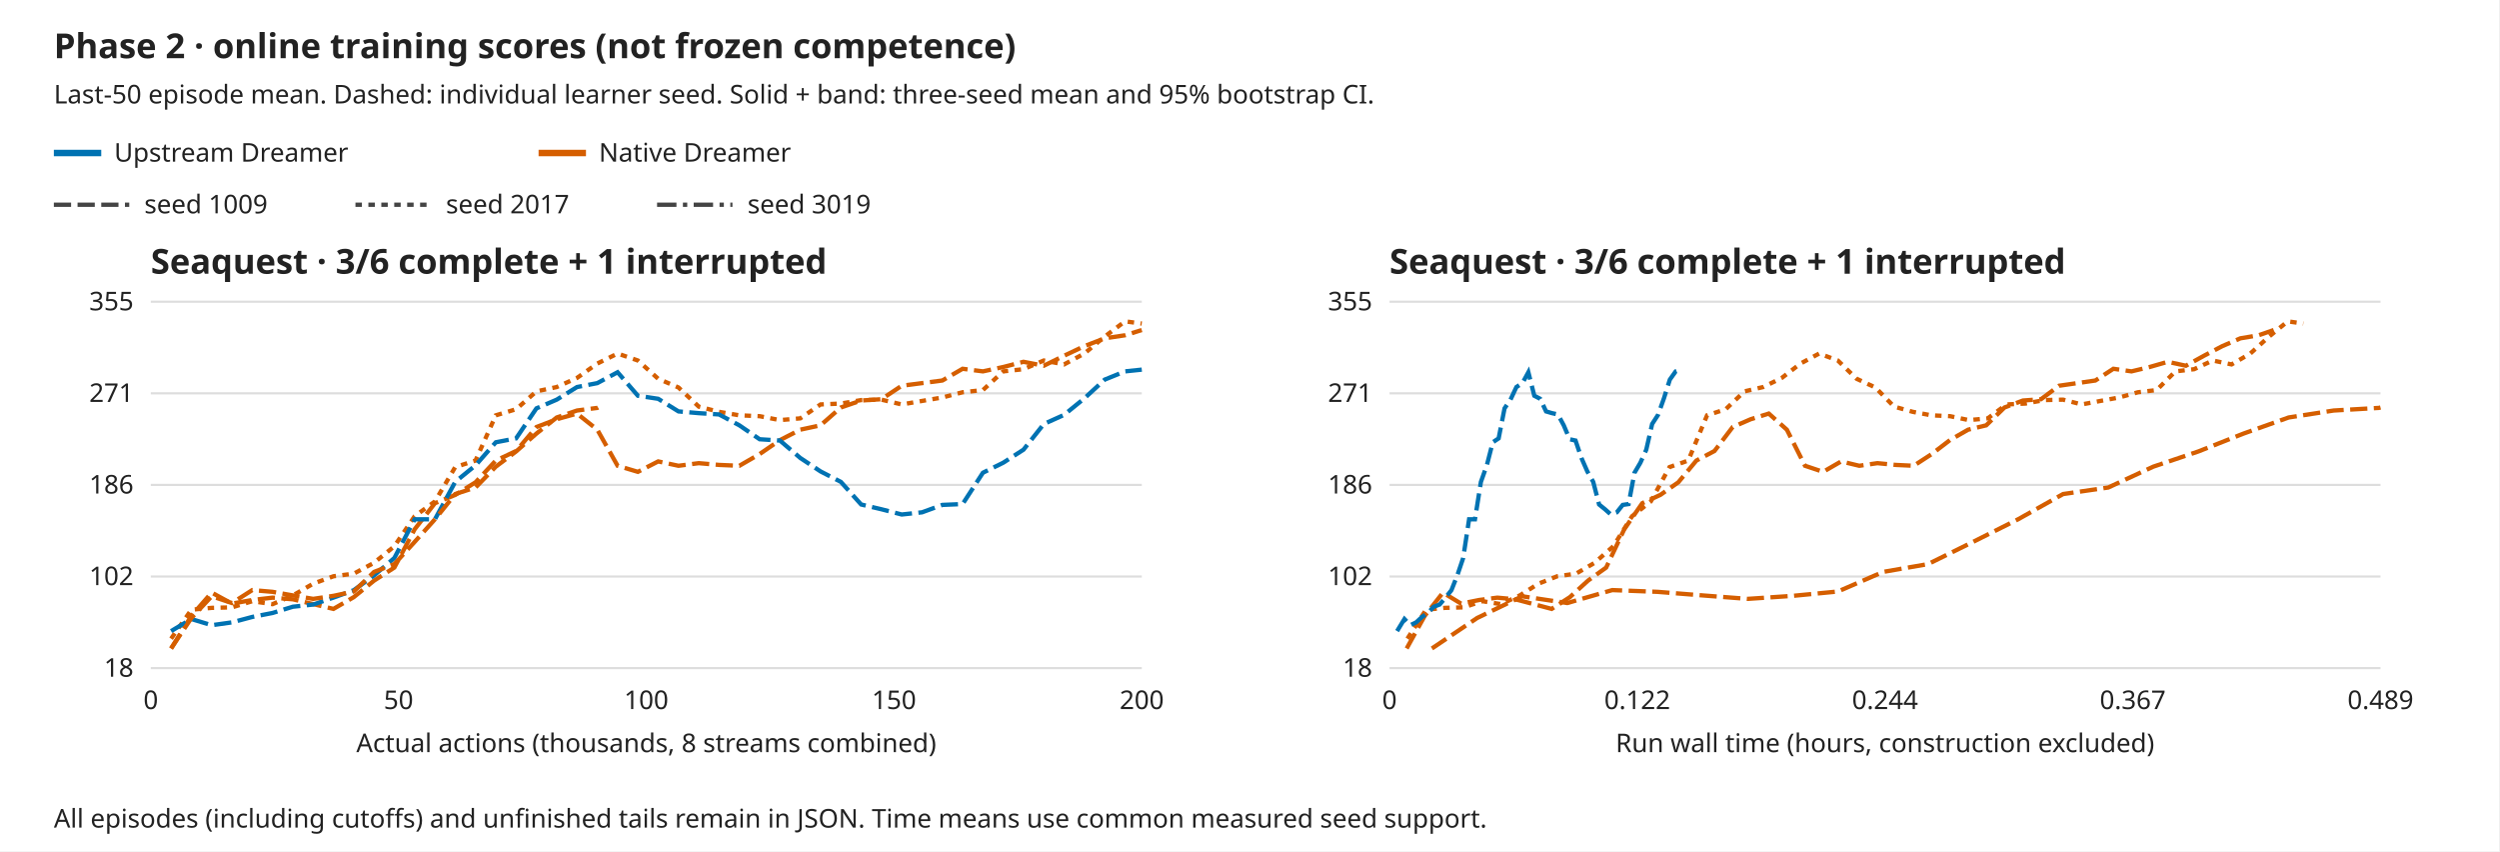
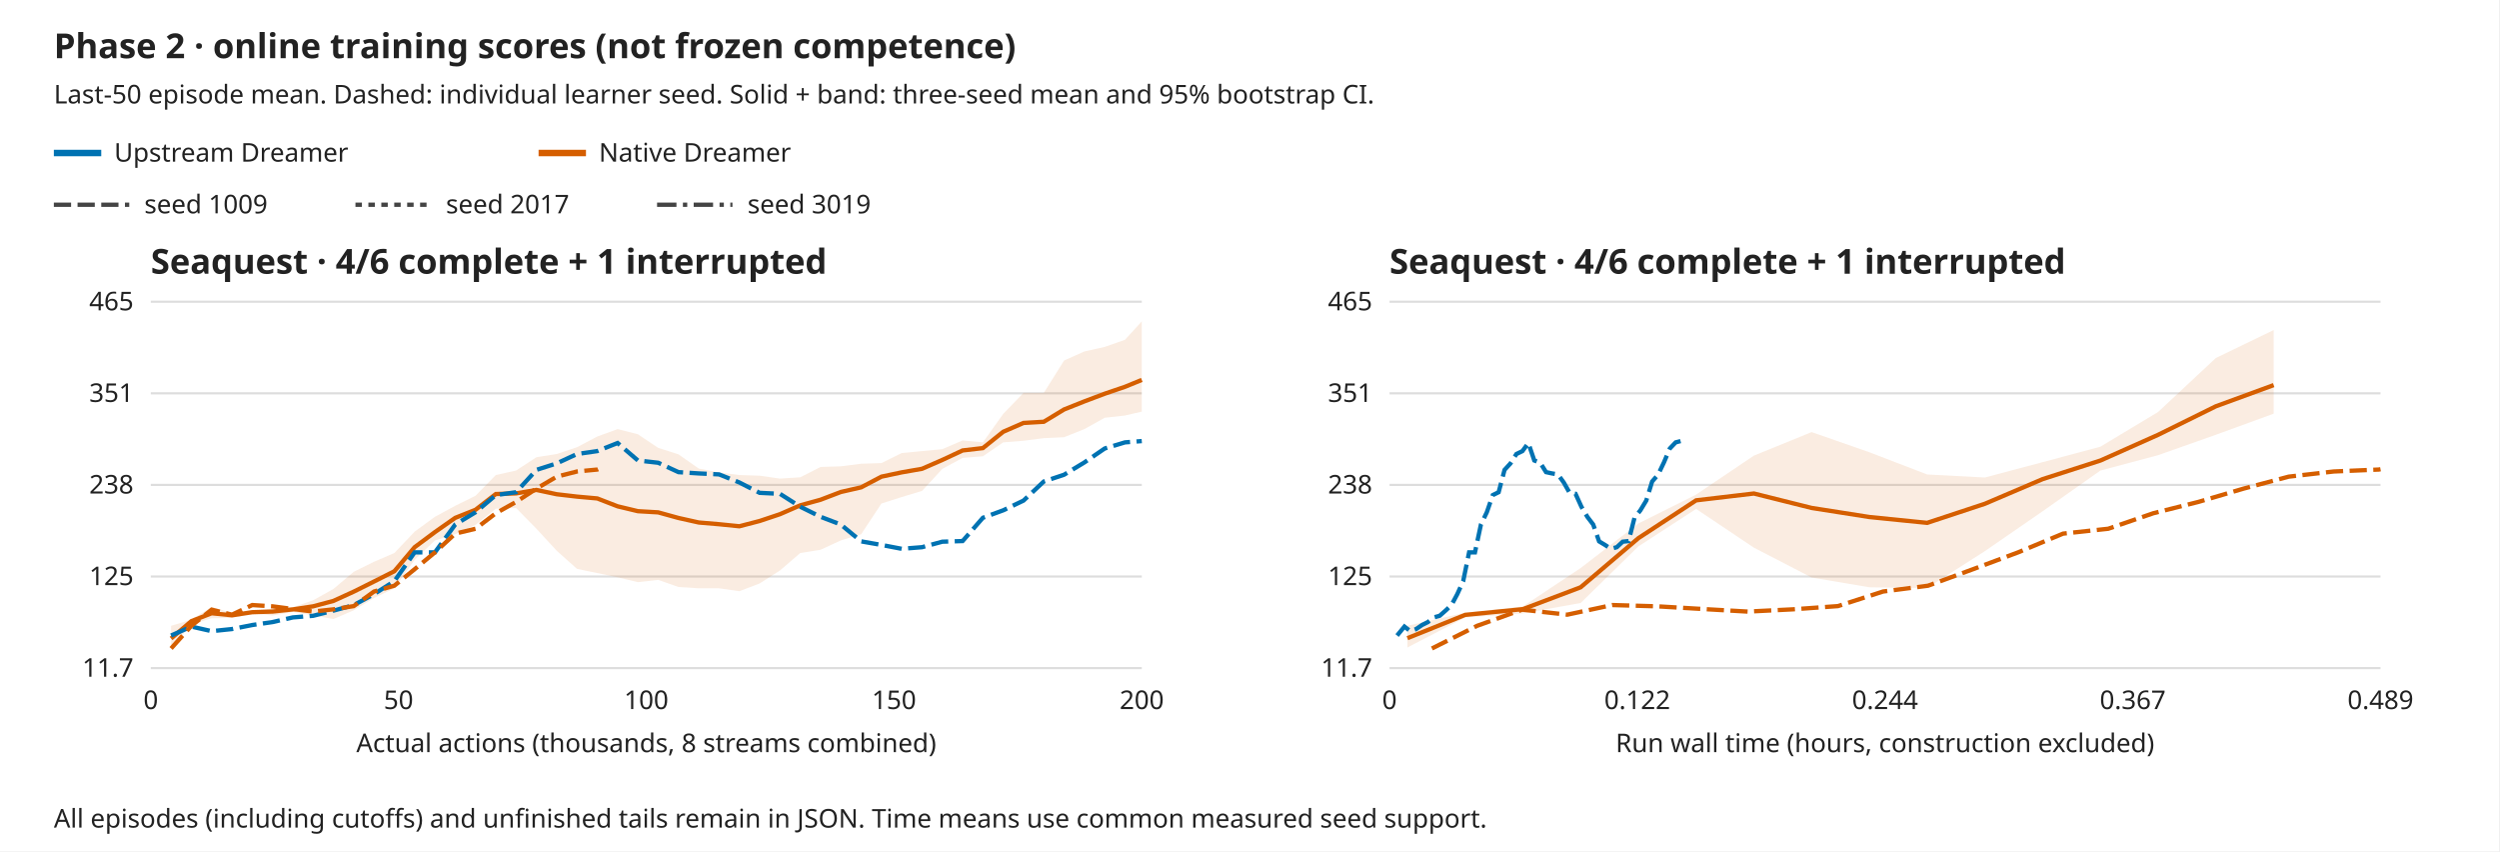
<svg xmlns="http://www.w3.org/2000/svg" aria-labelledby="title description" width="1160" height="395" viewBox="0 0 1160 395" role="img">
  <rect width="1160" height="395" fill="white" />
  <style>text{font-family:sans-serif;font-size:12px;fill:#222} .heading{font-size:16px;font-weight:bold}</style>
  <text x="25" y="27" class="heading">Phase 2 · online training scores (not frozen competence)</text>
  <text x="25" y="48">Last-50 episode mean. Dashed: individual learner seed. Solid + band: three-seed mean and 95% bootstrap CI.</text>
  <line x1="25" x2="47" y1="71" y2="71" stroke="#0072b2" stroke-width="3" />
  <text x="53" y="75">Upstream Dreamer</text>
  <line x1="250" x2="272" y1="71" y2="71" stroke="#d55e00" stroke-width="3" />
  <text x="278" y="75">Native Dreamer</text>
  <line x1="25" x2="60" y1="95" y2="95" stroke="#444" stroke-width="2" stroke-dasharray="8 3" />
  <text x="67" y="99">seed 1009</text>
  <line x1="165" x2="200" y1="95" y2="95" stroke="#444" stroke-width="2" stroke-dasharray="3 3" />
  <text x="207" y="99">seed 2017</text>
  <line x1="305" x2="340" y1="95" y2="95" stroke="#444" stroke-width="2" stroke-dasharray="9 3 2 3" />
  <text x="347" y="99">seed 3019</text>
-   <text x="70" y="127" class="heading">Seaquest · 3/6 complete + 1 interrupted</text>
+   <text x="70" y="127" class="heading">Seaquest · 4/6 complete + 1 interrupted</text>
  <line x1="70" x2="530" y1="310.0" y2="310.0" stroke="#ddd" />
-   <text x="62" y="314.0" text-anchor="end">18</text>
+   <text x="62" y="314.0" text-anchor="end">11.7</text>
  <text x="70.0" y="329" text-anchor="middle">0</text>
  <line x1="70" x2="530" y1="267.5" y2="267.5" stroke="#ddd" />
-   <text x="62" y="271.5" text-anchor="end">102</text>
+   <text x="62" y="271.5" text-anchor="end">125</text>
  <text x="185.0" y="329" text-anchor="middle">50</text>
  <line x1="70" x2="530" y1="225.0" y2="225.0" stroke="#ddd" />
-   <text x="62" y="229.0" text-anchor="end">186</text>
+   <text x="62" y="229.0" text-anchor="end">238</text>
  <text x="300.0" y="329" text-anchor="middle">100</text>
  <line x1="70" x2="530" y1="182.5" y2="182.5" stroke="#ddd" />
-   <text x="62" y="186.5" text-anchor="end">271</text>
+   <text x="62" y="186.5" text-anchor="end">351</text>
  <text x="415.0" y="329" text-anchor="middle">150</text>
  <line x1="70" x2="530" y1="140.0" y2="140.0" stroke="#ddd" />
-   <text x="62" y="144.0" text-anchor="end">355</text>
+   <text x="62" y="144.0" text-anchor="end">465</text>
  <text x="530.0" y="329" text-anchor="middle">200</text>
  <text x="300.0" y="349" text-anchor="middle">Actual actions (thousands, 8 streams combined)</text>
-   <g data-method="learned_cnn" data-seed="1009">
-     <polyline points="79.42,300.89 88.84,285.75 98.26,274.97 107.68,280.08 117.10,278.40 126.52,277.31 135.95,278.08 145.37,280.30 154.79,282.53 164.21,277.08 173.63,269.41 183.05,263.35 192.47,245.59 201.89,233.48 211.31,229.64 220.73,223.79 230.15,213.70 239.57,209.26 249.00,198.15 258.42,194.52 267.84,191.90 277.26,199.37 286.68,216.12 296.10,218.94 305.52,214.10 314.94,216.12 324.36,214.91 333.78,215.72 343.20,216.12 352.62,210.67 362.04,204.21 371.47,199.37 380.89,197.35 390.31,189.07 399.73,185.84 409.15,185.24 418.57,178.98 427.99,177.77 437.41,176.56 446.83,171.11 456.25,172.32 465.67,170.30 475.09,167.88 484.52,169.70 493.94,165.05 503.36,160.61 512.78,156.98 522.20,155.57 530.00,153.14" fill="none" stroke="#d55e00" stroke-width="2" stroke-dasharray="8 3" />
-   </g>
-   <g data-method="learned_cnn" data-seed="2017">
-     <polyline points="79.42,296.35 88.84,282.90 98.26,282.05 107.68,281.82 117.10,278.96 126.52,280.33 135.95,276.27 145.37,270.82 154.79,267.39 164.21,266.18 173.63,261.13 183.05,253.46 192.47,239.53 201.89,232.67 211.31,216.72 220.73,213.70 230.15,192.71 239.57,189.88 249.00,181.60 258.42,179.59 267.84,175.35 277.26,168.69 286.68,164.04 296.10,167.27 305.52,175.75 314.94,179.79 324.36,188.67 333.78,191.09 343.20,192.71 352.62,193.11 362.04,194.93 371.47,194.12 380.89,187.66 390.31,187.26 399.73,185.64 409.15,185.44 418.57,187.66 427.99,186.04 437.41,184.43 446.83,182.01 456.25,181.00 465.67,172.32 475.09,171.31 484.52,167.27 493.94,169.09 503.36,164.04 512.78,156.17 522.20,149.11 530.00,150.12" fill="none" stroke="#d55e00" stroke-width="2" stroke-dasharray="3 3" />
+   <g data-method="learned_cnn" data-seed="aggregate">
+     <polygon points="79.42,300.89 88.84,289.63 98.26,286.88 107.68,286.71 117.10,284.58 126.52,285.60 135.95,283.93 145.37,285.58 154.79,287.23 164.21,283.18 173.63,277.47 183.05,272.97 192.47,259.76 201.89,250.75 211.31,247.90 220.73,243.54 230.15,236.03 239.57,235.73 249.00,245.34 258.42,255.55 267.84,263.96 277.26,265.91 286.68,267.86 296.10,270.12 305.52,269.06 314.94,272.37 324.36,272.97 333.78,272.97 343.20,274.32 352.62,270.72 362.04,264.71 371.47,256.60 380.89,255.10 390.31,250.75 399.73,247.90 409.15,233.63 418.57,230.63 427.99,227.78 437.41,217.57 446.83,212.46 456.25,211.71 465.67,205.26 475.09,204.51 484.52,203.31 493.94,202.86 503.36,199.10 512.78,193.85 522.20,192.80 530.00,190.99 530.00,149.11 522.20,157.66 512.78,160.97 503.36,163.07 493.94,167.27 484.52,182.29 475.09,182.29 465.67,192.05 456.25,205.26 446.83,204.36 437.41,208.41 427.99,209.31 418.57,210.21 409.15,214.87 399.73,215.17 390.31,216.37 380.89,216.67 371.47,221.47 362.04,222.07 352.62,220.72 343.20,220.42 333.78,219.22 324.36,217.42 314.94,210.81 305.52,207.81 296.10,201.50 286.68,199.10 277.26,202.55 267.84,207.51 258.42,210.66 249.00,212.16 239.57,218.32 230.15,220.42 220.73,230.03 211.31,234.68 201.89,239.79 192.47,246.69 183.05,256.60 173.63,260.66 164.21,265.31 154.79,273.27 145.37,278.52 135.95,281.77 126.52,282.31 117.10,283.44 107.68,284.38 98.26,281.61 88.84,287.51 79.42,290.38" fill="#d55e00" fill-opacity="0.12" />
+     <polyline points="79.42,296.26 88.84,288.21 98.26,284.55 107.68,285.50 117.10,284.06 126.52,283.76 135.95,282.76 145.37,281.33 154.79,278.82 164.21,274.52 173.63,269.82 183.05,265.06 192.47,253.90 201.89,246.89 211.31,240.29 220.73,236.54 230.15,229.23 239.57,228.93 249.00,227.33 258.42,229.33 267.84,230.43 277.26,231.28 286.68,234.93 296.10,237.19 305.52,237.74 314.94,240.34 324.36,242.44 333.78,243.24 343.20,244.19 352.62,241.74 362.04,238.59 371.47,234.48 380.89,231.88 390.31,228.28 399.73,226.13 409.15,221.17 418.57,219.17 427.99,217.52 437.41,213.41 446.83,209.01 456.25,207.91 465.67,200.35 475.09,196.25 484.52,195.70 493.94,189.99 503.36,186.24 512.78,182.69 522.20,179.48 530.00,176.28" fill="none" stroke="#d55e00" stroke-width="2" stroke-dasharray="none" />
  </g>
  <g data-method="upstream" data-seed="1009">
-     <polyline points="79.42,292.82 88.84,287.23 98.26,290.10 107.68,288.78 117.10,286.26 126.52,284.42 135.95,281.52 145.37,280.51 154.79,277.28 164.21,273.85 173.63,266.98 183.05,258.91 192.47,240.95 201.89,240.95 211.31,223.59 220.73,215.92 230.15,205.22 239.57,203.40 249.00,189.48 258.42,185.44 267.84,179.59 277.26,177.77 286.68,172.72 296.10,183.62 305.52,185.04 314.94,190.89 324.36,191.70 333.78,192.30 343.20,197.35 352.62,203.81 362.04,204.41 371.47,212.49 380.89,218.74 390.31,223.59 399.73,234.08 409.15,236.30 418.57,238.73 427.99,237.72 437.41,234.28 446.83,233.88 456.25,219.35 465.67,214.71 475.09,208.65 484.52,196.74 493.94,192.50 503.36,184.83 512.78,176.15 522.20,172.32 530.00,171.51" fill="none" stroke="#0072b2" stroke-width="2" stroke-dasharray="8 3" />
+     <polyline points="79.42,294.89 88.84,290.73 98.26,292.86 107.68,291.88 117.10,290.01 126.52,288.64 135.95,286.48 145.37,285.73 154.79,283.33 164.21,280.77 173.63,275.67 183.05,269.66 192.47,256.30 201.89,256.30 211.31,243.39 220.73,237.69 230.15,229.73 239.57,228.38 249.00,218.02 258.42,215.02 267.84,210.66 277.26,209.31 286.68,205.56 296.10,213.66 305.52,214.72 314.94,219.07 324.36,219.67 333.78,220.12 343.20,223.87 352.62,228.68 362.04,229.13 371.47,235.13 380.89,239.79 390.31,243.39 399.73,251.20 409.15,252.85 418.57,254.65 427.99,253.90 437.41,251.35 446.83,251.05 456.25,240.24 465.67,236.79 475.09,232.28 484.52,223.42 493.94,220.27 503.36,214.57 512.78,208.11 522.20,205.26 530.00,204.66" fill="none" stroke="#0072b2" stroke-width="2" stroke-dasharray="8 3" />
  </g>
  <g data-method="learned_cnn" data-seed="1009">
-     <polyline points="79.42,300.89 88.84,286.76 98.26,276.67 107.68,279.81 117.10,273.80 126.52,274.61 135.95,276.27 145.37,277.88 154.79,276.47 164.21,274.45 173.63,265.37 183.05,261.74 192.47,251.44 201.89,240.95 211.31,229.24 220.73,226.21 230.15,216.52 239.57,209.46 249.00,201.18 258.42,193.71 267.84,190.48 277.26,189.27 277.61,189.07" fill="none" stroke="#d55e00" stroke-width="2" stroke-dasharray="8 3" />
+     <polyline points="79.42,300.89 88.84,290.38 98.26,282.88 107.68,285.21 117.10,280.74 126.52,281.34 135.95,282.58 145.37,283.78 154.79,282.73 164.21,281.23 173.63,274.47 183.05,271.77 192.47,264.11 201.89,256.30 211.31,247.60 220.73,245.34 230.15,238.14 239.57,232.88 249.00,226.73 258.42,221.17 267.84,218.77 277.26,217.87 277.61,217.72" fill="none" stroke="#d55e00" stroke-width="2" stroke-dasharray="8 3" />
  </g>
-   <text x="645" y="127" class="heading">Seaquest · 3/6 complete + 1 interrupted</text>
+   <text x="645" y="127" class="heading">Seaquest · 4/6 complete + 1 interrupted</text>
  <line x1="645" x2="1105" y1="310.0" y2="310.0" stroke="#ddd" />
-   <text x="637" y="314.0" text-anchor="end">18</text>
+   <text x="637" y="314.0" text-anchor="end">11.7</text>
  <text x="645.0" y="329" text-anchor="middle">0</text>
  <line x1="645" x2="1105" y1="267.5" y2="267.5" stroke="#ddd" />
-   <text x="637" y="271.5" text-anchor="end">102</text>
+   <text x="637" y="271.5" text-anchor="end">125</text>
  <text x="760.0" y="329" text-anchor="middle">0.122</text>
  <line x1="645" x2="1105" y1="225.0" y2="225.0" stroke="#ddd" />
-   <text x="637" y="229.0" text-anchor="end">186</text>
+   <text x="637" y="229.0" text-anchor="end">238</text>
  <text x="875.0" y="329" text-anchor="middle">0.244</text>
  <line x1="645" x2="1105" y1="182.5" y2="182.5" stroke="#ddd" />
-   <text x="637" y="186.5" text-anchor="end">271</text>
+   <text x="637" y="186.5" text-anchor="end">351</text>
  <text x="990.0" y="329" text-anchor="middle">0.367</text>
  <line x1="645" x2="1105" y1="140.0" y2="140.0" stroke="#ddd" />
-   <text x="637" y="144.0" text-anchor="end">355</text>
+   <text x="637" y="144.0" text-anchor="end">465</text>
  <text x="1105.0" y="329" text-anchor="middle">0.489</text>
  <text x="875.0" y="349" text-anchor="middle">Run wall time (hours, construction excluded)</text>
-   <g data-method="learned_cnn" data-seed="1009">
-     <polyline points="652.95,300.89 661.35,285.75 669.81,274.97 678.21,280.08 686.60,278.40 695.04,277.31 703.42,278.08 711.83,280.30 720.27,282.53 728.70,277.08 737.13,269.41 745.55,263.35 753.95,245.59 762.32,233.48 770.70,229.64 779.05,223.79 787.44,213.70 795.84,209.26 804.29,198.15 812.66,194.52 821.04,191.90 829.44,199.37 837.87,216.12 846.27,218.94 854.65,214.10 863.06,216.12 871.47,214.91 879.92,215.72 888.32,216.12 896.70,210.67 905.13,204.21 913.58,199.37 921.97,197.35 930.47,189.07 939.01,185.84 947.40,185.24 955.79,178.98 964.21,177.77 972.63,176.56 981.01,171.11 989.41,172.32 997.82,170.30 1006.23,167.88 1014.66,169.70 1023.08,165.05 1031.56,160.61 1039.97,156.98 1048.41,155.57 1055.40,153.14" fill="none" stroke="#d55e00" stroke-width="2" stroke-dasharray="8 3" />
-   </g>
-   <g data-method="learned_cnn" data-seed="2017">
-     <polyline points="653.29,296.35 661.94,282.90 670.65,282.05 679.31,281.82 688.13,278.96 696.79,280.33 705.47,276.27 714.15,270.82 722.83,267.39 731.55,266.18 740.22,261.13 748.89,253.46 757.58,239.53 766.28,232.67 774.97,216.72 783.66,213.70 792.39,192.71 801.06,189.88 809.75,181.60 818.44,179.59 827.09,175.35 835.77,168.69 844.43,164.04 853.10,167.27 861.82,175.75 870.53,179.79 879.21,188.67 887.89,191.09 896.51,192.71 905.19,193.11 913.92,194.93 922.68,194.12 931.40,187.66 940.12,187.26 948.94,185.64 957.63,185.44 966.30,187.66 974.96,186.04 983.70,184.43 992.40,182.01 1001.08,181.00 1009.78,172.32 1018.47,171.31 1027.14,167.27 1035.86,169.09 1044.56,164.04 1053.26,156.17 1061.92,149.11 1069.15,150.12" fill="none" stroke="#d55e00" stroke-width="2" stroke-dasharray="3 3" />
+   <g data-method="learned_cnn" data-seed="aggregate">
+     <polygon points="653.29,300.44 680.10,286.52 706.90,284.61 733.71,279.79 760.52,253.53 787.32,236.14 814.13,254.12 840.94,267.97 867.75,272.50 894.55,272.85 921.36,255.72 948.17,237.22 974.98,218.34 1001.78,211.19 1028.59,201.73 1055.40,191.95 1055.40,153.14 1028.59,166.10 1001.78,191.14 974.98,207.27 948.17,214.44 921.36,221.56 894.55,220.15 867.75,209.85 840.94,200.49 814.13,211.41 787.32,229.48 760.52,242.89 733.71,263.58 706.90,281.40 680.10,284.29 653.29,290.36" fill="#d55e00" fill-opacity="0.12" />
+     <polyline points="653.29,296.11 680.10,285.31 706.90,282.64 733.71,272.50 760.52,249.70 787.32,232.16 814.13,228.99 840.94,235.69 867.75,239.90 894.55,242.61 921.36,233.75 948.17,222.31 974.98,213.69 1001.78,201.75 1028.59,188.51 1055.40,178.69" fill="none" stroke="#d55e00" stroke-width="2" stroke-dasharray="none" />
  </g>
  <g data-method="upstream" data-seed="1009">
-     <polyline points="648.51,292.82 651.92,287.23 654.64,290.10 657.36,288.78 660.07,286.26 662.81,284.42 665.53,281.52 668.26,280.51 671.00,277.28 673.73,273.85 676.46,266.98 679.19,258.91 681.93,240.95 684.66,240.95 687.42,223.59 690.16,215.92 692.92,205.22 695.65,203.40 698.39,189.48 701.15,185.44 703.89,179.59 706.69,177.77 709.44,172.72 712.20,183.62 714.93,185.04 717.66,190.89 720.42,191.70 723.15,192.30 725.87,197.35 728.60,203.81 731.34,204.41 734.07,212.49 736.81,218.74 739.55,223.59 742.28,234.08 745.02,236.30 747.75,238.73 750.50,237.72 753.24,234.28 755.97,233.88 758.71,219.35 761.44,214.71 764.17,208.65 766.90,196.74 769.64,192.50 772.37,184.83 775.11,176.15 777.83,172.32 780.10,171.51" fill="none" stroke="#0072b2" stroke-width="2" stroke-dasharray="8 3" />
+     <polyline points="648.51,294.89 651.92,290.73 654.64,292.86 657.36,291.88 660.07,290.01 662.81,288.64 665.53,286.48 668.26,285.73 671.00,283.33 673.73,280.77 676.46,275.67 679.19,269.66 681.93,256.30 684.66,256.30 687.42,243.39 690.16,237.69 692.92,229.73 695.65,228.38 698.39,218.02 701.15,215.02 703.89,210.66 706.69,209.31 709.44,205.56 712.20,213.66 714.93,214.72 717.66,219.07 720.42,219.67 723.15,220.12 725.87,223.87 728.60,228.68 731.34,229.13 734.07,235.13 736.81,239.79 739.55,243.39 742.28,251.20 745.02,252.85 747.75,254.65 750.50,253.90 753.24,251.35 755.97,251.05 758.71,240.24 761.44,236.79 764.17,232.28 766.90,223.42 769.64,220.27 772.37,214.57 775.11,208.11 777.83,205.26 780.10,204.66" fill="none" stroke="#0072b2" stroke-width="2" stroke-dasharray="8 3" />
  </g>
  <g data-method="learned_cnn" data-seed="1009">
-     <polyline points="664.68,300.89 685.65,286.76 706.56,276.67 727.50,279.81 748.40,273.80 769.39,274.61 790.34,276.27 811.27,277.88 832.25,276.47 853.16,274.45 874.07,265.37 894.96,261.74 915.86,251.44 936.77,240.95 957.66,229.24 978.61,226.21 999.55,216.52 1020.49,209.46 1041.41,201.18 1062.37,193.71 1083.28,190.48 1104.22,189.27 1105.00,189.07" fill="none" stroke="#d55e00" stroke-width="2" stroke-dasharray="8 3" />
+     <polyline points="664.68,300.89 685.65,290.38 706.56,282.88 727.50,285.21 748.40,280.74 769.39,281.34 790.34,282.58 811.27,283.78 832.25,282.73 853.16,281.23 874.07,274.47 894.96,271.77 915.86,264.11 936.77,256.30 957.66,247.60 978.61,245.34 999.55,238.14 1020.49,232.88 1041.41,226.73 1062.37,221.17 1083.28,218.77 1104.22,217.87 1105.00,217.72" fill="none" stroke="#d55e00" stroke-width="2" stroke-dasharray="8 3" />
  </g>
  <text x="25" y="384">All episodes (including cutoffs) and unfinished tails remain in JSON. Time means use common measured seed support.</text>
</svg>
